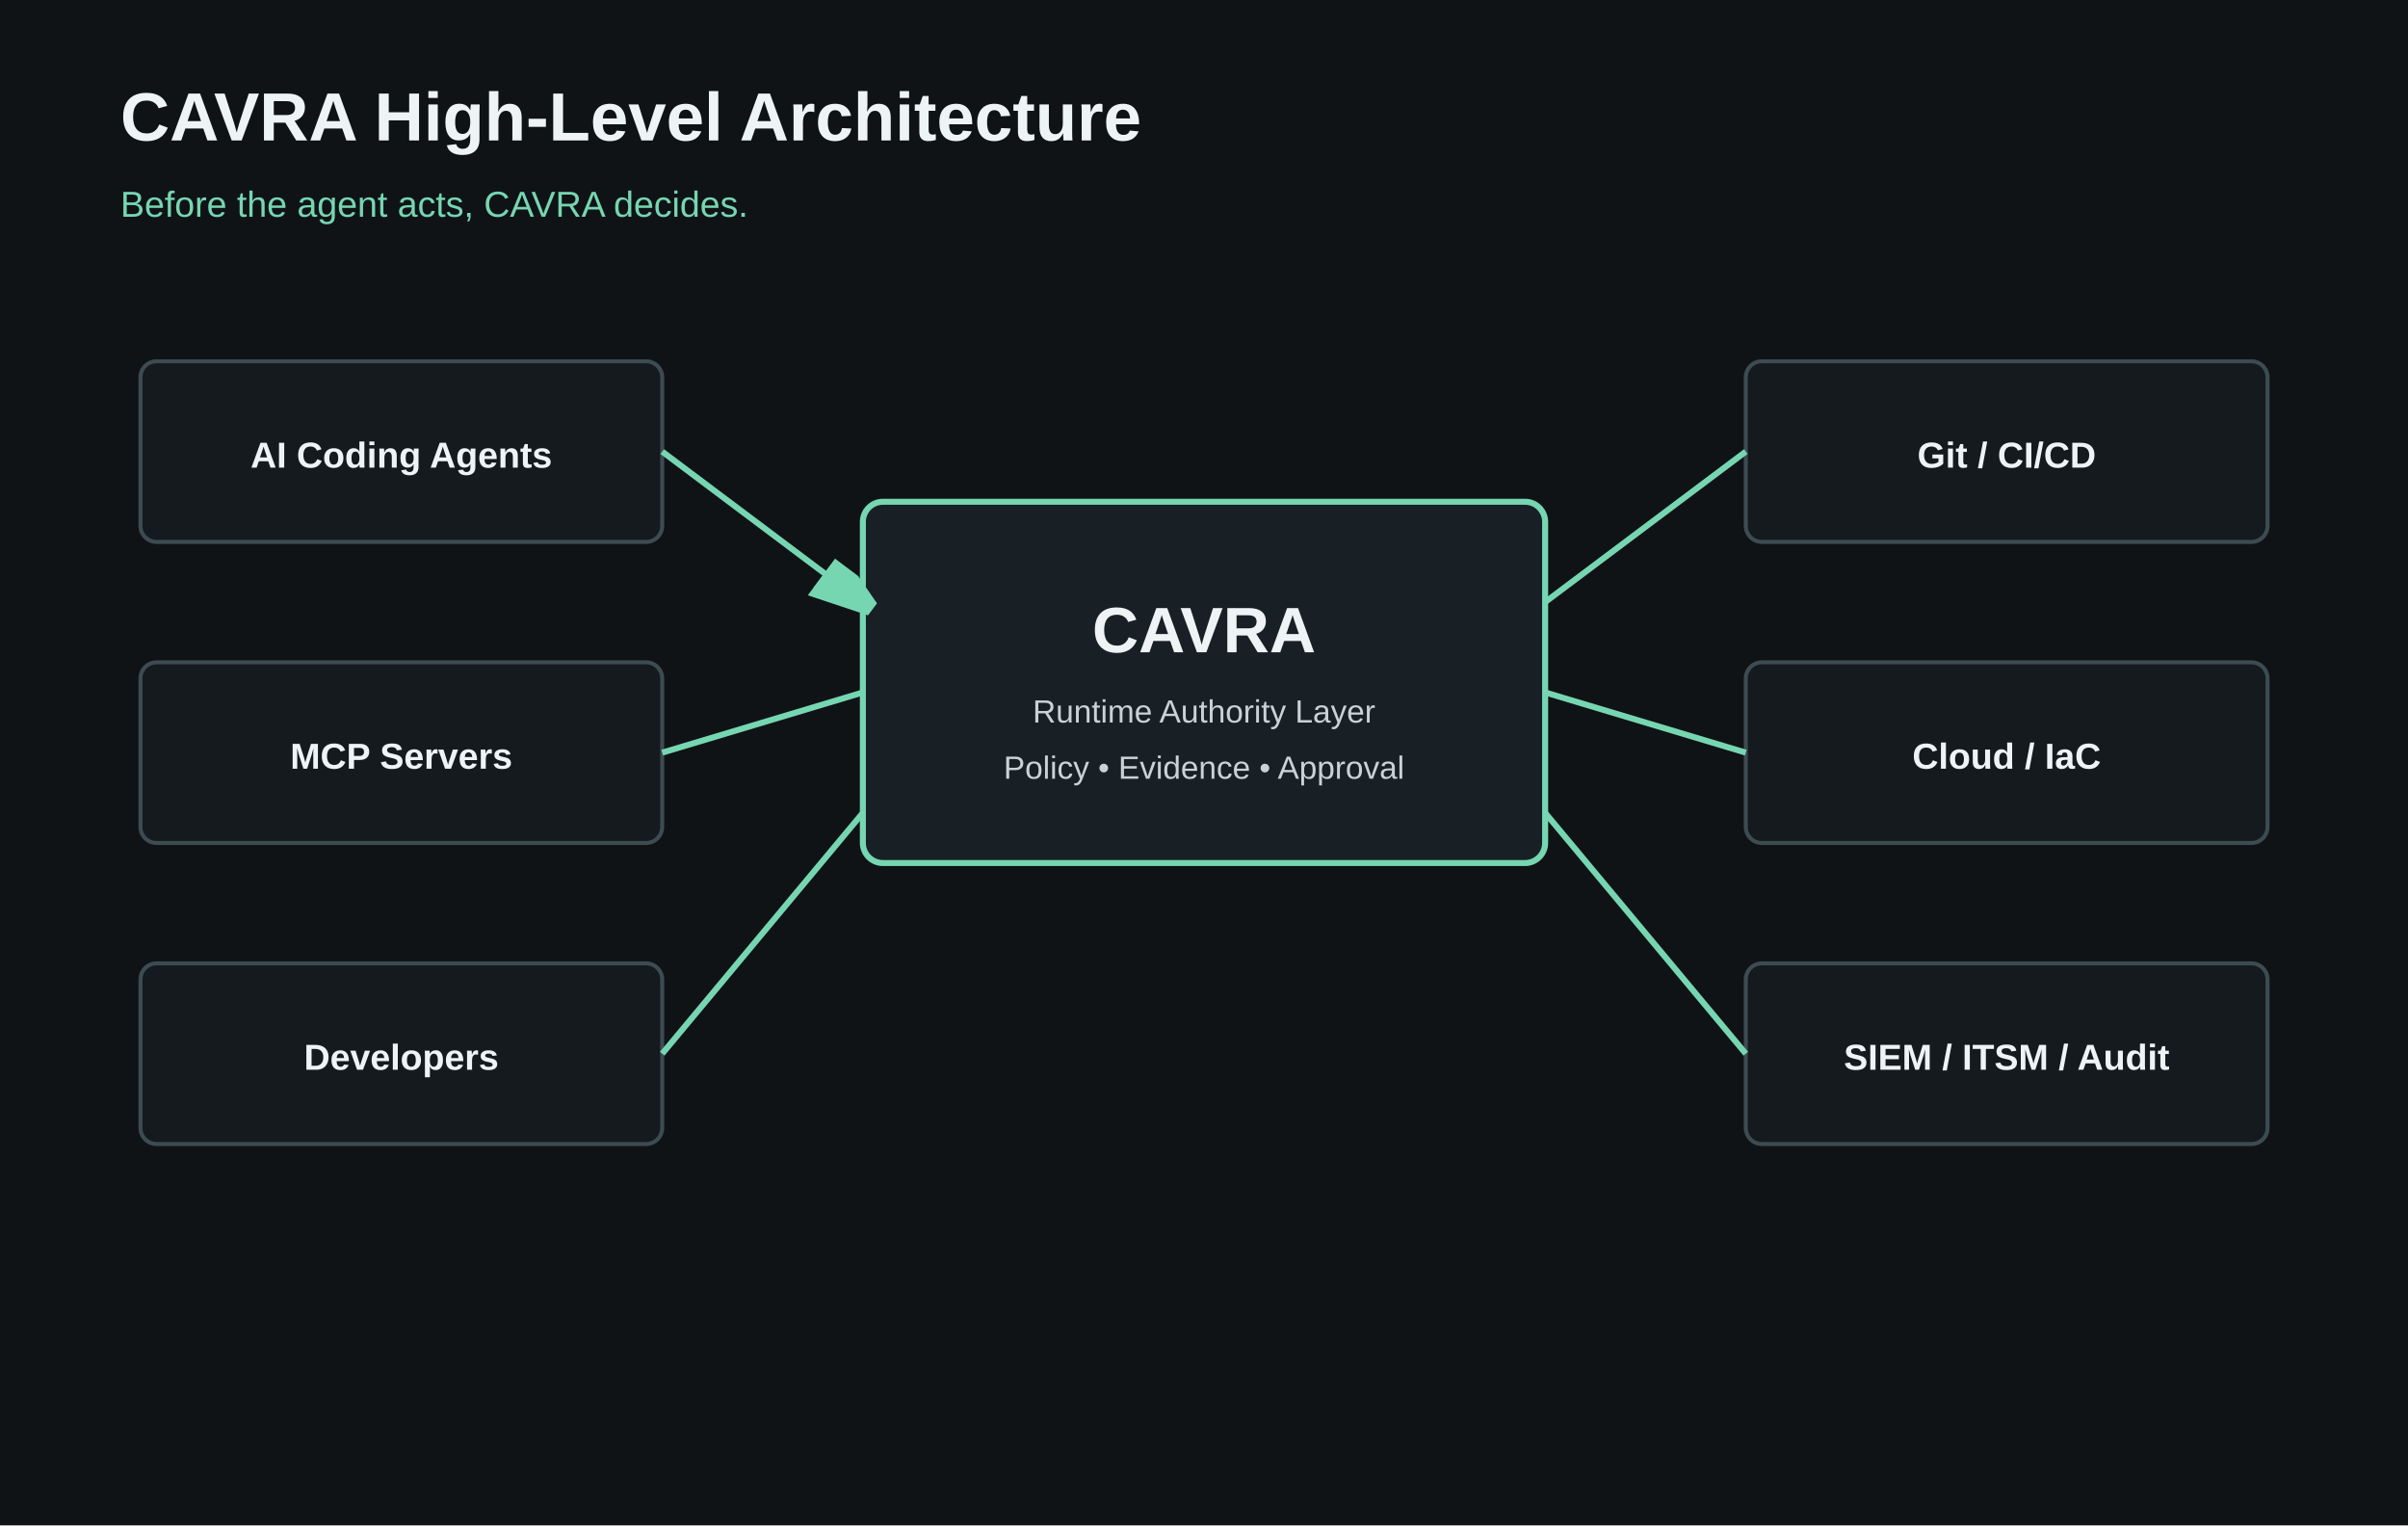
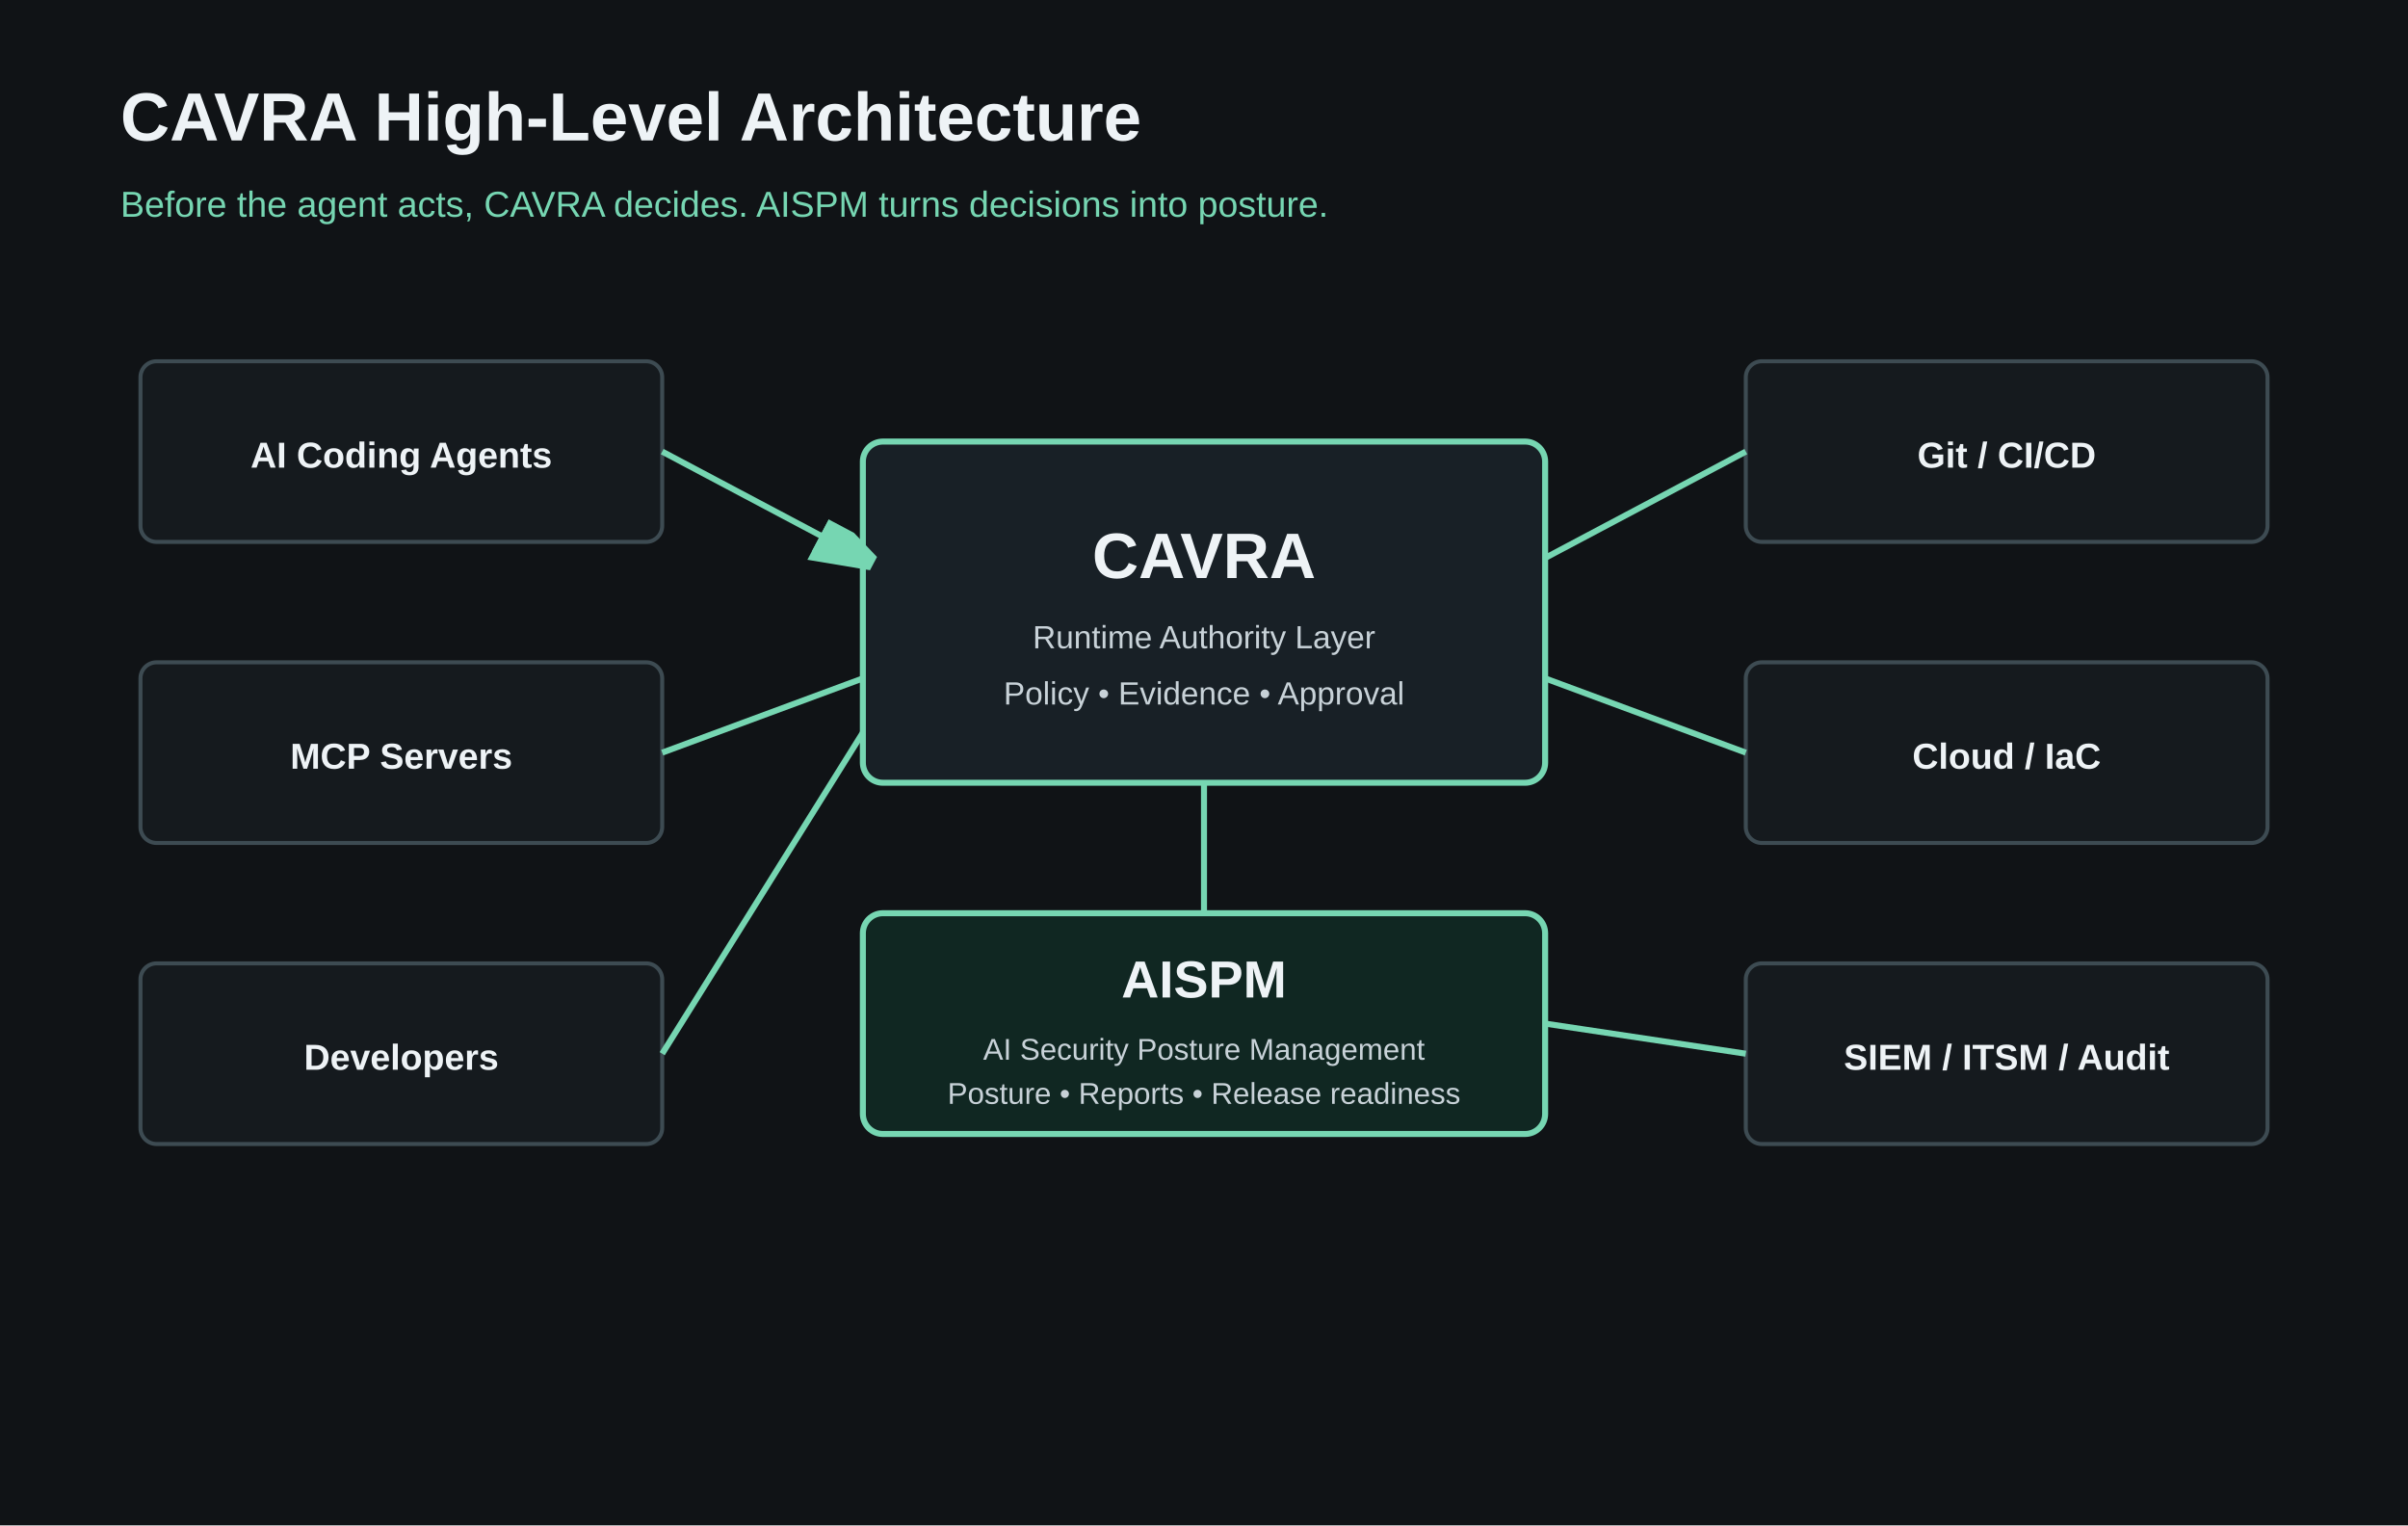
- <svg xmlns="http://www.w3.org/2000/svg" width="1200" height="760" viewBox="0 0 1200 760" role="img" aria-label="CAVRA high level architecture">
+ <svg xmlns="http://www.w3.org/2000/svg" width="1200" height="760" viewBox="0 0 1200 760" role="img" aria-label="CAVRA high level architecture with AISPM">
  <rect width="1200" height="760" fill="#101316" />
  <text x="60" y="70" fill="#eef3f6" font-family="Arial" font-size="34" font-weight="700">CAVRA High-Level Architecture</text>
-   <text x="60" y="108" fill="#76d6b2" font-family="Arial" font-size="18">Before the agent acts, CAVRA decides.</text>
-   <rect x="430" y="250" width="340" height="180" rx="10" fill="#182026" stroke="#76d6b2" stroke-width="3" />
-   <text x="600" y="325" text-anchor="middle" fill="#eef3f6" font-family="Arial" font-size="32" font-weight="700">CAVRA</text>
-   <text x="600" y="360" text-anchor="middle" fill="#c8d2d8" font-family="Arial" font-size="16">Runtime Authority Layer</text>
-   <text x="600" y="388" text-anchor="middle" fill="#c8d2d8" font-family="Arial" font-size="16">Policy • Evidence • Approval</text>
+   <text x="60" y="108" fill="#76d6b2" font-family="Arial" font-size="18">Before the agent acts, CAVRA decides. AISPM turns decisions into posture.</text>
+   <rect x="430" y="220" width="340" height="170" rx="10" fill="#182026" stroke="#76d6b2" stroke-width="3" />
+   <text x="600" y="288" text-anchor="middle" fill="#eef3f6" font-family="Arial" font-size="32" font-weight="700">CAVRA</text>
+   <text x="600" y="323" text-anchor="middle" fill="#c8d2d8" font-family="Arial" font-size="16">Runtime Authority Layer</text>
+   <text x="600" y="351" text-anchor="middle" fill="#c8d2d8" font-family="Arial" font-size="16">Policy • Evidence • Approval</text>
+   <rect x="430" y="455" width="340" height="110" rx="10" fill="#102722" stroke="#76d6b2" stroke-width="3" />
+   <text x="600" y="497" text-anchor="middle" fill="#eef3f6" font-family="Arial" font-size="26" font-weight="700">AISPM</text>
+   <text x="600" y="528" text-anchor="middle" fill="#c8d2d8" font-family="Arial" font-size="15">AI Security Posture Management</text>
+   <text x="600" y="550" text-anchor="middle" fill="#c8d2d8" font-family="Arial" font-size="15">Posture • Reports • Release readiness</text>
  <g fill="#151a1e" stroke="#3d4b52" stroke-width="2">
    <rect x="70" y="180" width="260" height="90" rx="8" />
    <rect x="70" y="330" width="260" height="90" rx="8" />
    <rect x="70" y="480" width="260" height="90" rx="8" />
    <rect x="870" y="180" width="260" height="90" rx="8" />
    <rect x="870" y="330" width="260" height="90" rx="8" />
    <rect x="870" y="480" width="260" height="90" rx="8" />
  </g>
  <g fill="#eef3f6" font-family="Arial" font-size="18" font-weight="700">
    <text x="200" y="233" text-anchor="middle">AI Coding Agents</text>
    <text x="200" y="383" text-anchor="middle">MCP Servers</text>
    <text x="200" y="533" text-anchor="middle">Developers</text>
    <text x="1000" y="233" text-anchor="middle">Git / CI/CD</text>
    <text x="1000" y="383" text-anchor="middle">Cloud / IaC</text>
    <text x="1000" y="533" text-anchor="middle">SIEM / ITSM / Audit</text>
  </g>
  <g stroke="#76d6b2" stroke-width="3" fill="none" marker-end="url(#arrow)">
    <defs>
      <marker id="arrow" markerWidth="10" markerHeight="10" refX="8" refY="3" orient="auto">
        <path d="M0,0 L0,6 L9,3 z" fill="#76d6b2" />
      </marker>
    </defs>
-     <path d="M330 225 L430 300" />
-     <path d="M330 375 L430 345" />
-     <path d="M330 525 L430 405" />
-     <path d="M770 300 L870 225" />
-     <path d="M770 345 L870 375" />
-     <path d="M770 405 L870 525" />
+     <path d="M330 225 L430 278" />
+     <path d="M330 375 L430 338" />
+     <path d="M330 525 L430 365" />
+     <path d="M600 390 L600 455" />
+     <path d="M770 278 L870 225" />
+     <path d="M770 338 L870 375" />
+     <path d="M770 510 L870 525" />
  </g>
</svg>
